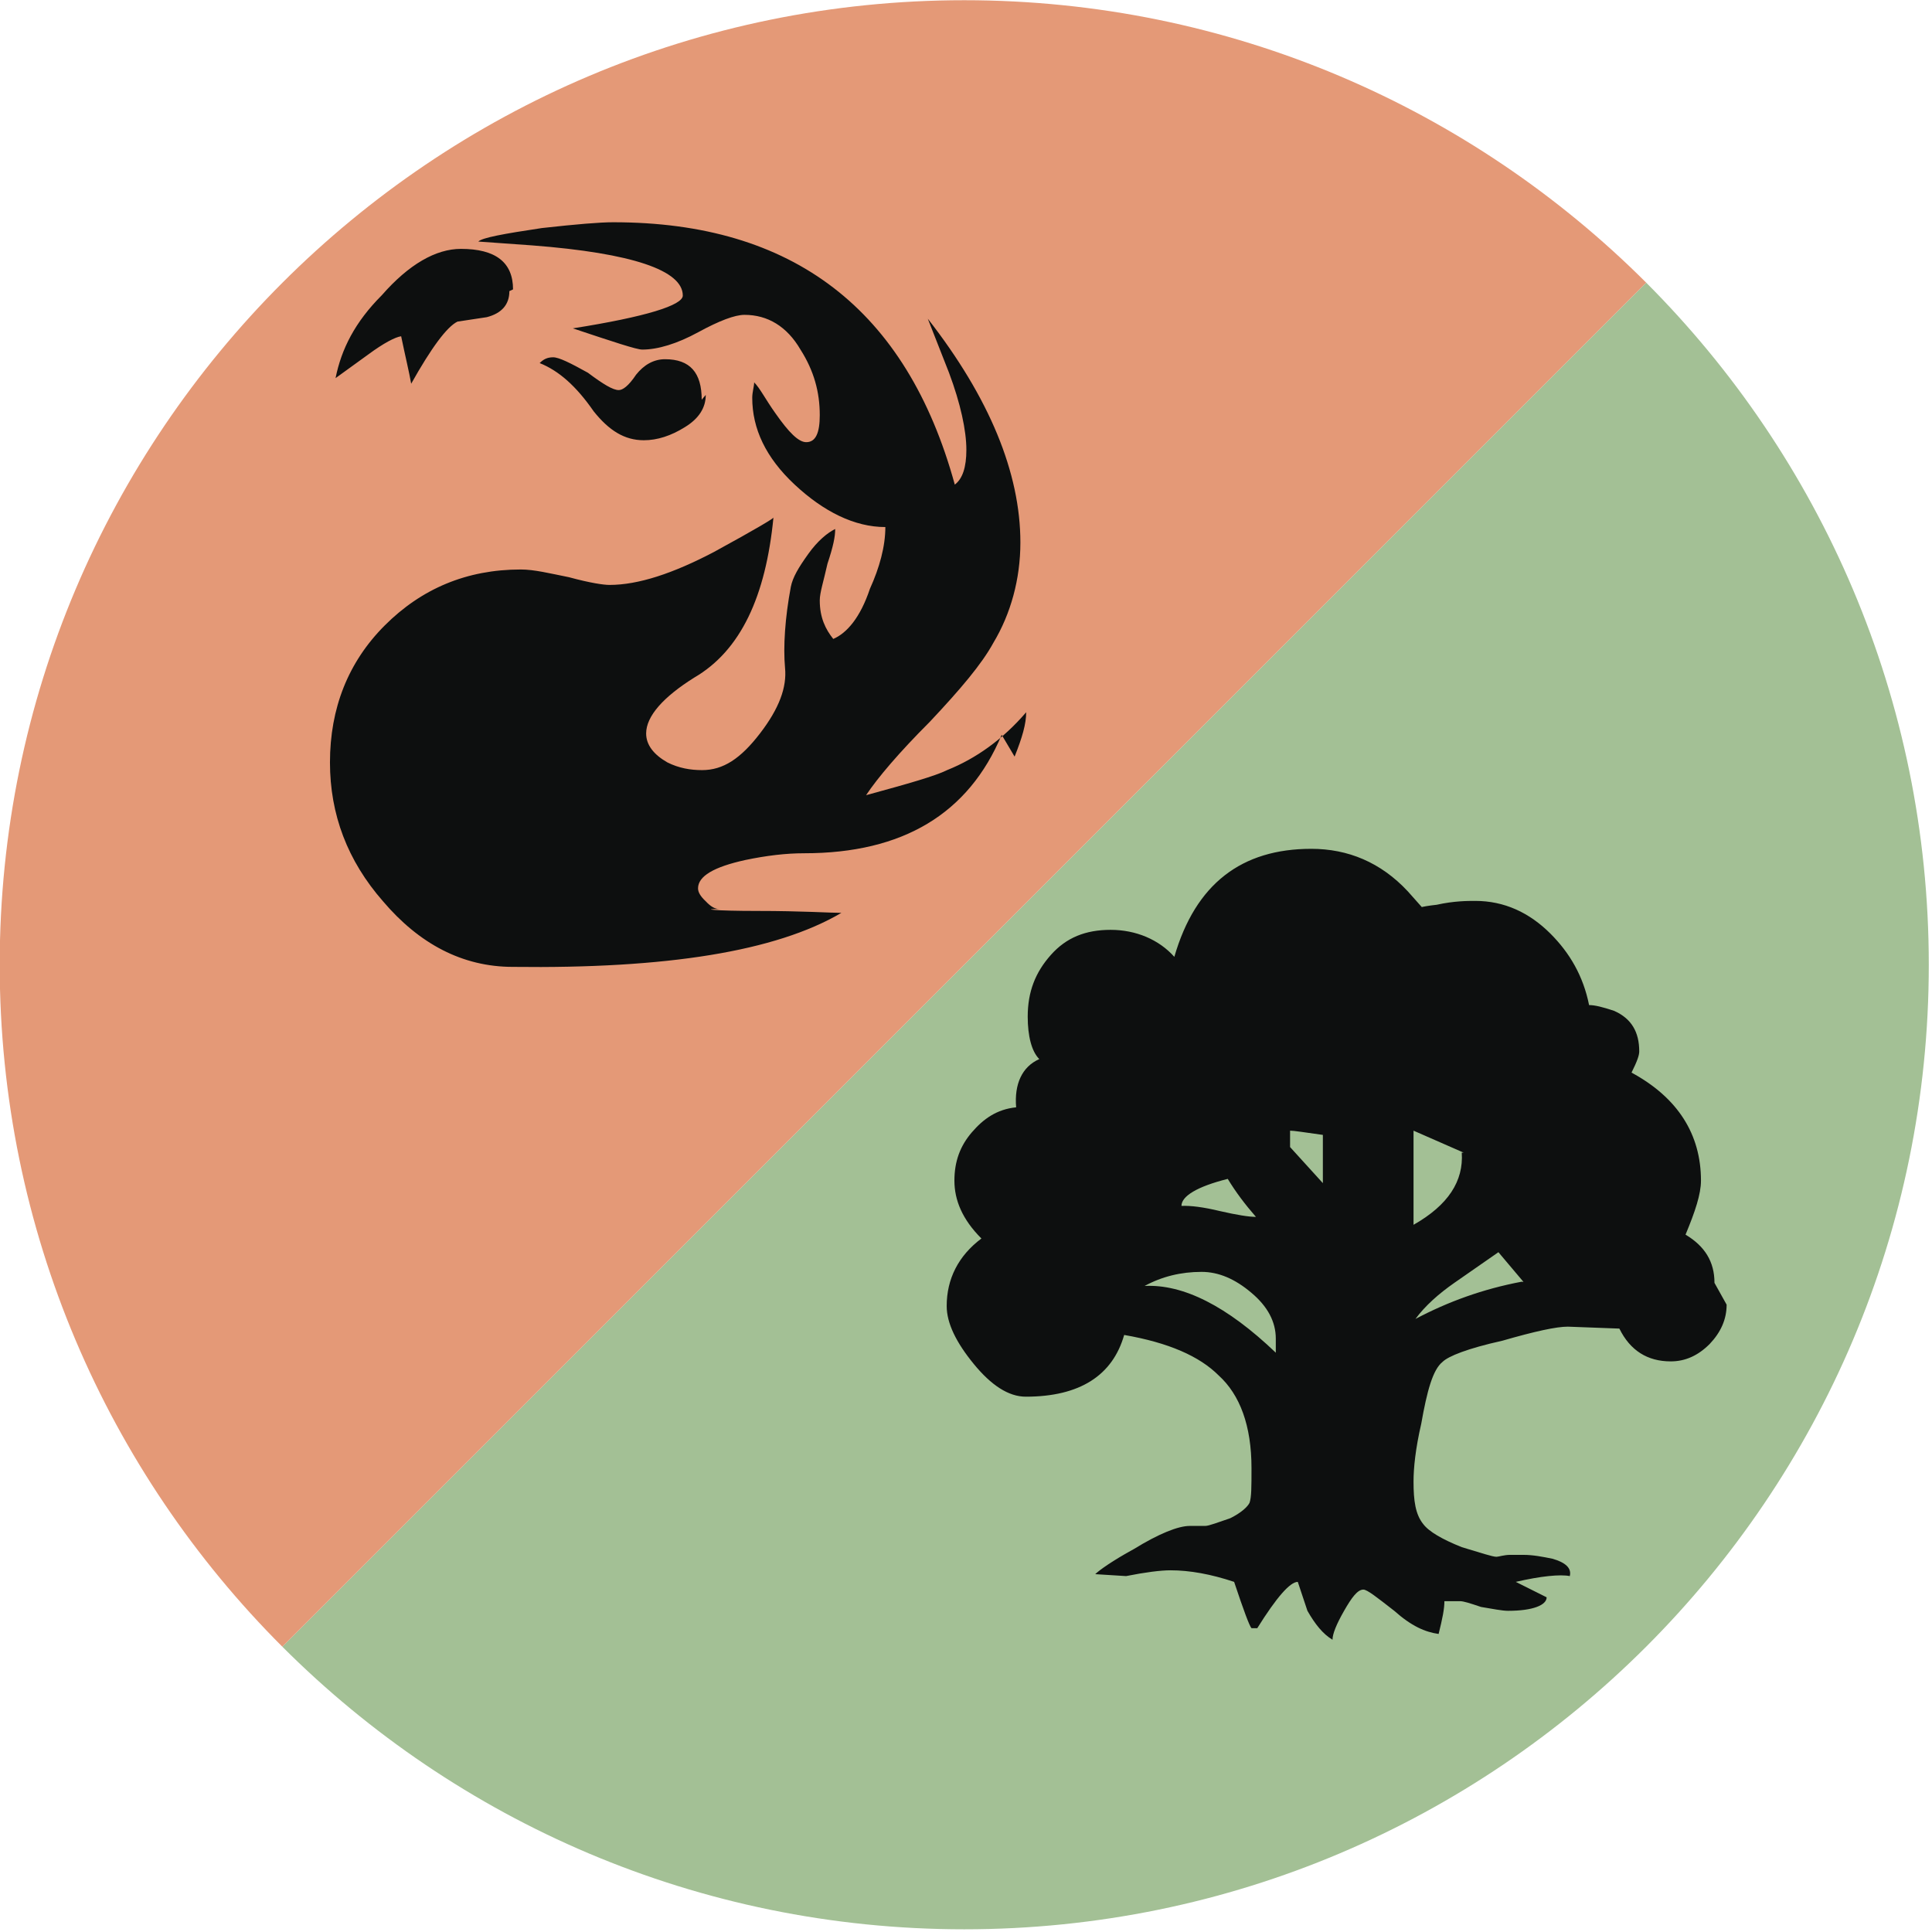
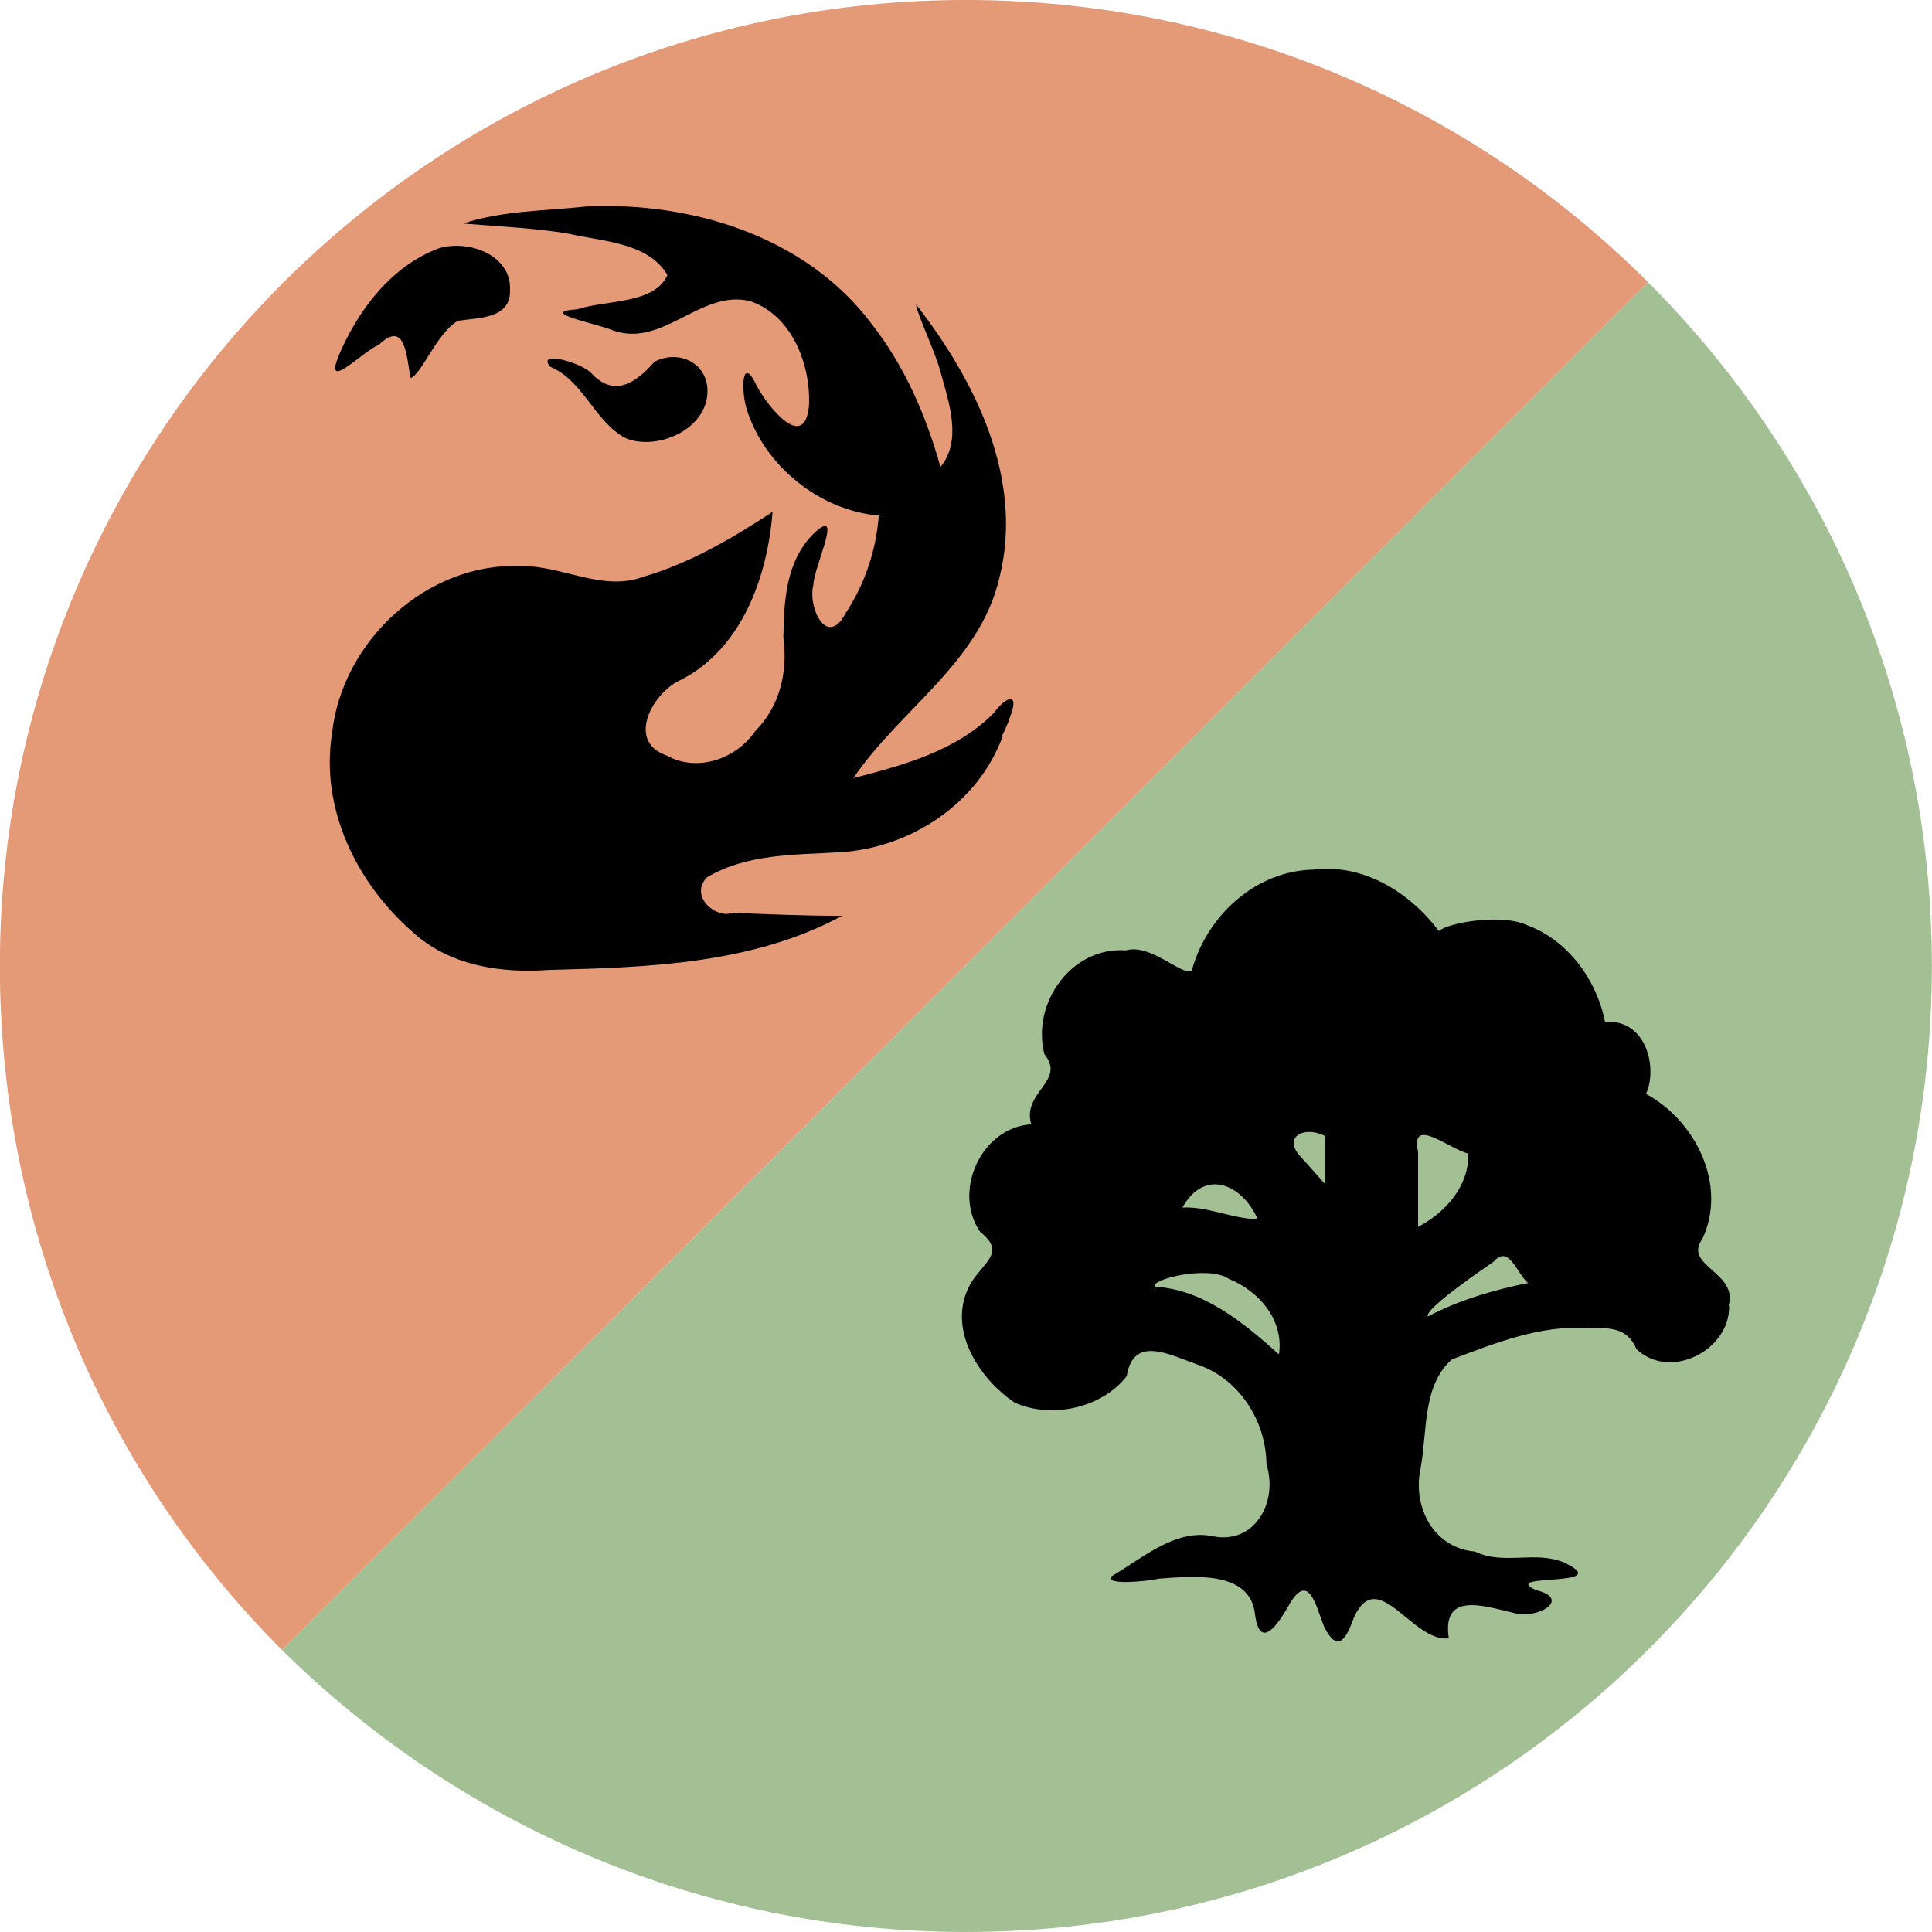
- <svg xmlns="http://www.w3.org/2000/svg" viewBox="0 0 26.5 26.5">
-   <g transform="translate(55.562 -27.78) scale(.2646)">
-     <path fill="#a3c095" d="m -124.65,119.64 c 9.05,9.06 14.65,21.56 14.65,35.36 0,27.6 -22.4,50 -50,50 -13.8,0 -26.3,-5.6 -35.35,-14.65" />
-     <path fill="#e49977" d="M -195.35,190.35 C -204.4,181.3 -210,168.8 -210,155 c 0,-27.6 22.4,-50 50,-50 13.8,0 26.3,5.6 35.35,14.64" />
-     <path fill="#0d0f0f" d="M-158.06 143.08c-1.72 4.1-5.13 6.14-10.24 6.14-.94 0-1.95.12-3.05.35-1.64.36-2.45.84-2.45 1.47 0 .2.13.42.4.67.28.3.5.4.7.4-.97 0-.3.1 2 .1 2.3 0 3.74.1 4.33.1-3.4 2-9.07 2.9-17.03 2.8-2.62 0-4.86-1.2-6.73-3.4-1.84-2.1-2.75-4.5-2.75-7.2 0-2.8.94-5.2 2.84-7.1 1.9-1.9 4.24-2.9 7.05-2.9.7 0 1.5.2 2.5.4 1.1.3 1.8.4 2.1.4 1.5 0 3.3-.6 5.4-1.7 2.2-1.2 3.2-1.8 3.1-1.8-.4 4.1-1.7 6.9-4.1 8.3-1.6 1-2.5 2-2.5 2.9 0 .6.4 1.1 1.1 1.5.6.3 1.2.4 1.8.4 1.1 0 2-.6 3-1.9 1-1.3 1.4-2.4 1.3-3.4-.1-1.1 0-2.6.3-4.2.1-.5.4-1 .9-1.7.5-.7 1-1.1 1.4-1.3 0 .4-.1.9-.4 1.8-.2.9-.4 1.5-.4 1.9 0 .9.3 1.5.7 2 .7-.3 1.4-1.1 1.9-2.6.5-1.1.8-2.2.8-3.2-1.6 0-3.2-.8-4.7-2.2-1.5-1.4-2.2-2.9-2.2-4.5 0-.3.1-.6.1-.8.3.3.6.9 1.1 1.6.7 1 1.2 1.5 1.6 1.5.5 0 .7-.5.7-1.4 0-1.2-.3-2.3-1-3.4-.7-1.2-1.7-1.8-2.9-1.8-.5 0-1.3.3-2.4.9-1.1.6-2.1.9-2.9.9-.3 0-1.5-.4-3.6-1.1 3.8-.6 5.7-1.2 5.7-1.7 0-1.3-2.6-2.2-7.8-2.6l-2.8-.2c.2-.2 1.3-.4 3.3-.7 1.8-.2 3-.3 3.7-.3 9.3 0 15.2 4.5 17.7 13.6.4-.3.6-.9.6-1.8 0-1-.3-2.4-.9-4l-1.1-2.8c3.2 4.1 4.8 8 4.8 11.6 0 1.9-.5 3.7-1.4 5.2-.6 1.1-1.7 2.4-3.3 4.1-1.6 1.6-2.7 2.9-3.3 3.8 2.2-.6 3.6-1 4.2-1.3 1.5-.6 2.9-1.6 4.1-3 0 .6-.2 1.3-.6 2.3zm-25.52-23c0 .7-.4 1.15-1.17 1.35l-1.52.23c-.55.27-1.35 1.35-2.4 3.22-.1-.58-.3-1.4-.52-2.46-.3.04-.9.35-1.7.94l-1.7 1.23c.3-1.5 1-2.9 2.4-4.3 1.4-1.6 2.8-2.4 4.1-2.4 1.8 0 2.7.7 2.7 2.1zm10.18 5.38c0 .67-.36 1.23-1.08 1.67-.72.45-1.43.68-2.13.68-1 0-1.8-.5-2.6-1.5-.9-1.3-1.8-2.1-2.8-2.5.2-.2.4-.3.7-.3.3 0 .9.3 1.8.8.8.6 1.3.9 1.6.9.2 0 .5-.2.9-.8.4-.5.9-.8 1.5-.8 1.3 0 1.9.7 1.9 2.1zM-120.48 172.62c0 .76-.3 1.43-.88 2.04-.6.6-1.26.9-2.02.9-1.2 0-2.1-.56-2.66-1.7l-2.67-.1c-.6 0-1.7.24-3.4.73-1.8.4-2.8.8-3.1 1.1-.5.4-.8 1.5-1.1 3.2-.3 1.3-.4 2.3-.4 3 0 1 .1 1.7.5 2.2.3.4 1 .8 2 1.2 1 .3 1.6.5 1.8.5.1 0 .4-.1.7-.1h.7c.5 0 1 .1 1.5.2.7.2 1 .5.9.9-.5-.1-1.5 0-2.8.3l1.6.8c0 .4-.7.7-2 .7-.3 0-.8-.1-1.4-.2-.6-.2-.9-.3-1.1-.3h-.8c0 .4-.1.9-.3 1.7-.7-.1-1.4-.4-2.3-1.2-.9-.7-1.4-1.1-1.6-1.1-.3 0-.6.4-1 1.1-.4.7-.6 1.2-.6 1.5-.5-.3-.9-.8-1.3-1.5l-.5-1.5c-.4 0-1.1.8-2.1 2.4h-.3c-.1-.1-.4-.9-.9-2.4-1.2-.4-2.3-.6-3.3-.6-.5 0-1.3.1-2.3.3l-1.6-.1c.2-.2.9-.7 2-1.3 1.3-.8 2.3-1.2 2.9-1.2h.8c.2 0 .7-.2 1.3-.4.6-.3.9-.6 1-.8.1-.3.1-.8.1-1.8 0-2.2-.6-3.8-1.7-4.8-1-1-2.6-1.7-4.9-2.1-.6 2.1-2.3 3.2-5.1 3.2-.9 0-1.8-.6-2.7-1.7-.9-1.1-1.4-2.1-1.4-3 0-1.4.6-2.6 1.8-3.5-1-1-1.4-2-1.4-3 0-1 .3-1.8.9-2.5.6-.7 1.3-1.2 2.3-1.3-.1-1.2.3-2.1 1.2-2.5-.4-.4-.6-1.2-.6-2.2 0-1.3.4-2.3 1.2-3.2.8-.9 1.8-1.3 3.1-1.3 1.3 0 2.5.5 3.3 1.4 1.1-3.8 3.5-5.6 7.1-5.6 1.9 0 3.6.7 5 2.2l.8.9c-.4 0-.2-.1.7-.2.9-.2 1.6-.2 2-.2 1.5 0 2.8.6 3.9 1.7 1 1 1.7 2.2 2 3.7.3 0 .7.1 1.3.3.9.4 1.3 1.1 1.3 2.1 0 .2-.1.5-.4 1.1 2.4 1.3 3.6 3.2 3.6 5.6 0 .7-.3 1.6-.8 2.8 1 .6 1.5 1.4 1.5 2.5zm-23.37 2.5v-.74c0-.87-.42-1.67-1.27-2.38-.85-.72-1.7-1.08-2.58-1.08-1.06 0-2.05.24-2.95.73 2-.1 4.27 1.04 6.8 3.46zm-1.02-7.04c-.56-.64-1.06-1.3-1.47-1.98-1.6.4-2.4.9-2.4 1.4.47-.02 1.13.06 2 .27.87.2 1.5.3 1.87.3zm3.46-1.76v-2.5c-1-.14-1.5-.22-1.7-.22v.85zm7.3-1.58l-2.6-1.14v4.88c1.8-1.02 2.6-2.27 2.5-3.74zm3.1 6.7l-1.3-1.54-2.3 1.6c-.8.56-1.5 1.18-2 1.86 1.7-.9 3.5-1.55 5.5-1.93z" />
+ <svg xmlns="http://www.w3.org/2000/svg" viewBox="0 0 26.458 26.458">
+   <g transform="translate(-58.586 -69.08)">
+     <g transform="translate(-135.882 -14.263) scale(.26458)">
+       <path class="st2" d="M820.3 329.6c9.1 9.1 14.7 21.6 14.7 35.4 0 27.6-22.4 50-50 50-13.8 0-26.3-5.6-35.4-14.6" fill="#a3c095" />
+       <path class="st3" d="M749.6 400.4c-9-9-14.6-21.5-14.6-35.4 0-27.6 22.4-50 50-50 13.8 0 26.3 5.6 35.3 14.6" fill="#e49977" />
+     </g>
+     <path d="M72.318 79.161c-.336.92-1.252 1.526-2.214 1.589-.623.039-1.289.016-1.843.349-.243.28.163.568.345.481.504.02 1.009.043 1.514.041-1.223.662-2.66.708-4.019.742-.66.049-1.369-.06-1.871-.526-.762-.666-1.26-1.687-1.097-2.712.135-1.267 1.303-2.35 2.594-2.293.566-.006 1.111.357 1.678.144.631-.184 1.226-.535 1.761-.886-.071.884-.411 1.856-1.242 2.294-.39.161-.774.845-.213 1.04.421.239.957.051 1.22-.335.337-.338.446-.814.383-1.275.007-.502.034-1.049.413-1.425.428-.405.001.46-.001.695-.085.304.184.883.441.393.261-.397.419-.863.453-1.337-.816-.07-1.577-.689-1.813-1.472-.072-.248-.064-.743.142-.304.14.267.649.918.715.28.03-.565-.23-1.244-.802-1.439-.671-.171-1.193.638-1.873.403-.209-.094-1.076-.253-.493-.293.39-.13 1.055-.067 1.23-.469-.269-.452-.892-.457-1.354-.566-.478-.08-.961-.098-1.443-.139.54-.178 1.125-.173 1.688-.233 1.448-.068 3.008.411 3.906 1.608.451.576.747 1.258.942 1.96.303-.369.112-.894.001-1.304-.073-.275-.341-.841-.333-.92.814 1.045 1.48 2.395 1.138 3.746-.27 1.157-1.366 1.803-1.998 2.738.689-.179 1.41-.371 1.926-.895.16-.222.35-.288.225.041-.031.094-.07.184-.114.272zm-6.747-6.085c-.005.373-.445.355-.714.397-.285.162-.498.734-.647.785-.06-.292-.067-.81-.438-.454-.216.08-.771.678-.541.132.261-.614.719-1.214 1.361-1.454.404-.128 1.02.089.977.596zm2.699 1.429c-.055.476-.693.744-1.112.578-.433-.228-.574-.784-1.039-.982-.19-.232.439-.05.563.088.319.346.621.126.867-.155.357-.185.775.046.721.473zm13.996 12.462c.01.606-.809 1.025-1.27.588-.124-.304-.384-.291-.661-.287-.646-.046-1.272.204-1.865.428-.407.357-.336.988-.428 1.481-.117.526.164 1.101.744 1.151.39.192.821-.018 1.222.151.725.348-.906.138-.389.376.506.124.012.411-.309.312-.409-.096-.982-.292-.883.349-.499.062-.968-1.003-1.297-.291-.11.301-.222.508-.412.129-.114-.29-.213-.772-.489-.278-.133.233-.386.619-.455.12-.06-.619-.859-.529-1.323-.496-.13.033-.736.097-.645-.032.413-.239.856-.642 1.364-.555.592.139.925-.459.76-.978-.006-.604-.379-1.182-.962-1.374-.377-.134-.863-.395-.951.163-.34.442-1.033.588-1.533.366-.505-.338-.941-1.029-.609-1.627.167-.288.499-.427.135-.711-.384-.557.014-1.432.698-1.475-.129-.446.482-.589.181-.96-.18-.697.369-1.475 1.115-1.422.341-.098.761.349.902.28.204-.753.875-1.373 1.675-1.386.682-.083 1.312.314 1.71.841.128-.115.859-.242 1.205-.081.561.204.956.749 1.07 1.324.584-.037.719.654.561.987.683.371 1.119 1.249.771 1.99-.266.365.496.452.361.911zm-6.165.661c.07-.467-.27-.867-.688-1.035-.276-.191-1.085.009-1.011.108.67.038 1.222.5 1.699.927zm-.291-1.852c-.215-.484-.727-.701-1.032-.159.354-.018.679.155 1.032.159zm.926-.476v-.661c-.305-.155-.599.024-.324.296l.324.364zm1.958-.423c-.252-.054-.8-.529-.688-.022v1.027c.375-.197.7-.558.688-1.005zm.82 1.773c-.154-.119-.262-.538-.472-.293-.276.19-.943.654-.903.752.43-.226.9-.363 1.374-.459z" />
  </g>
</svg>
